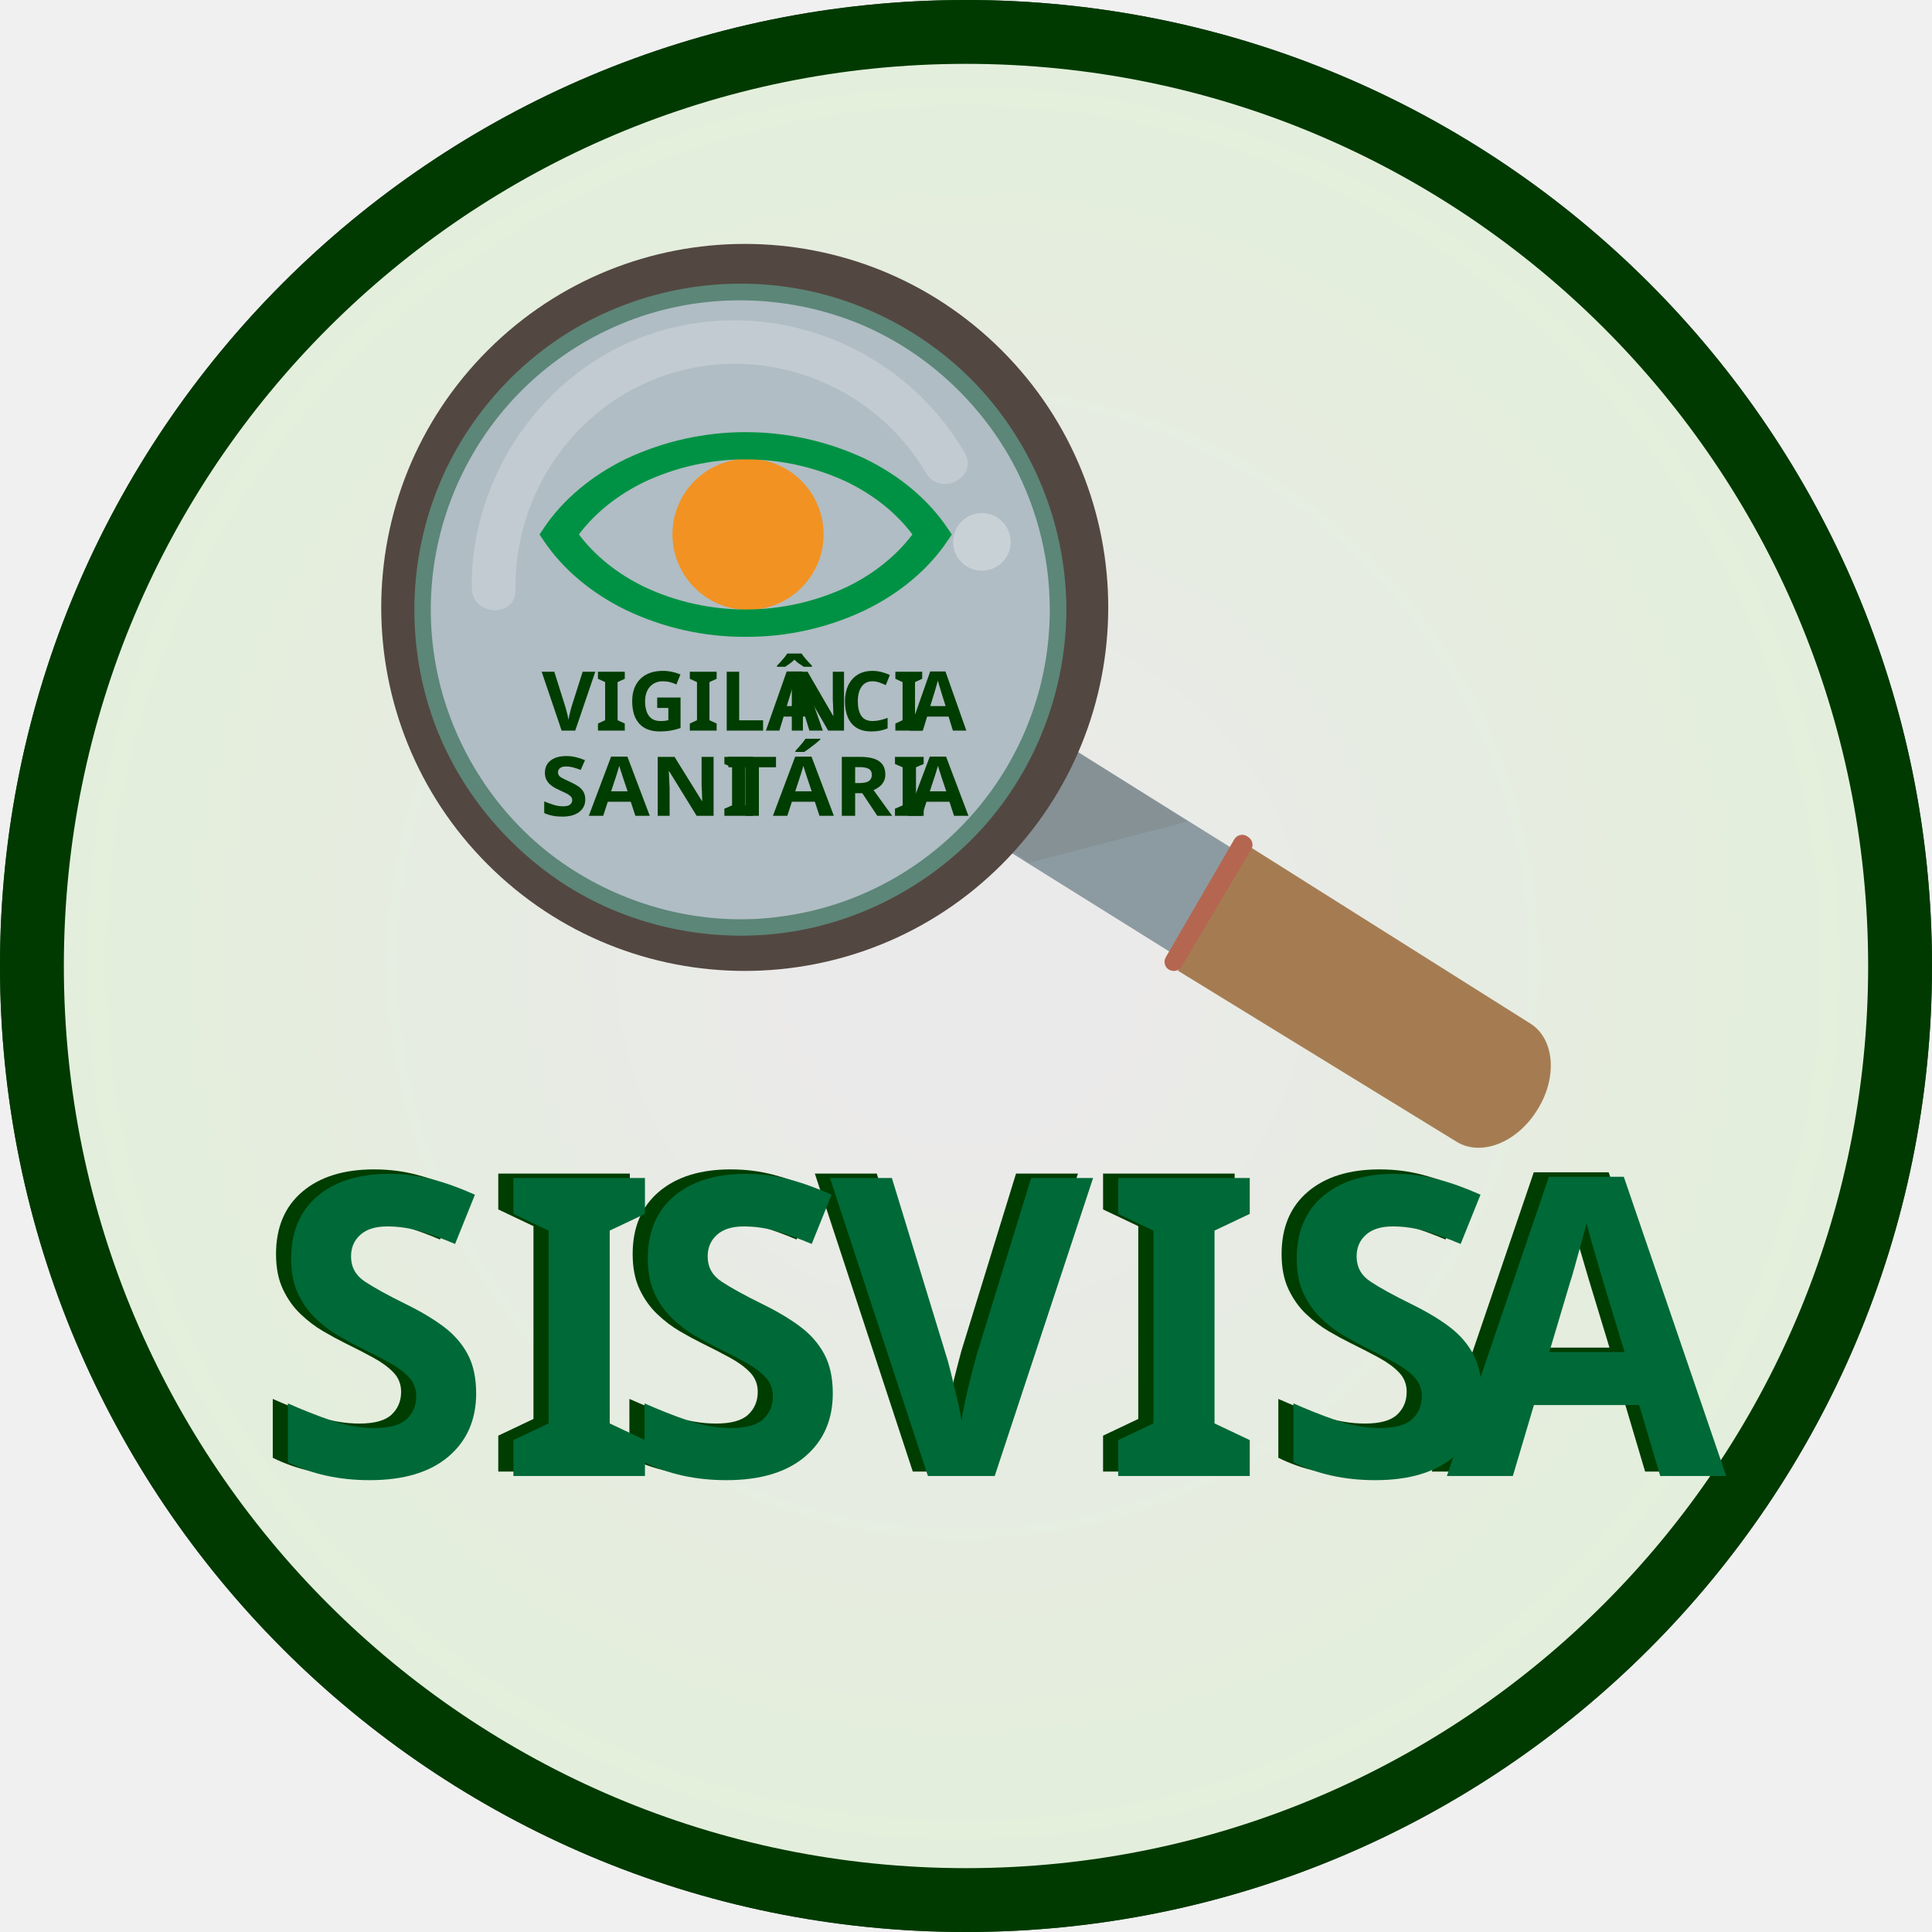
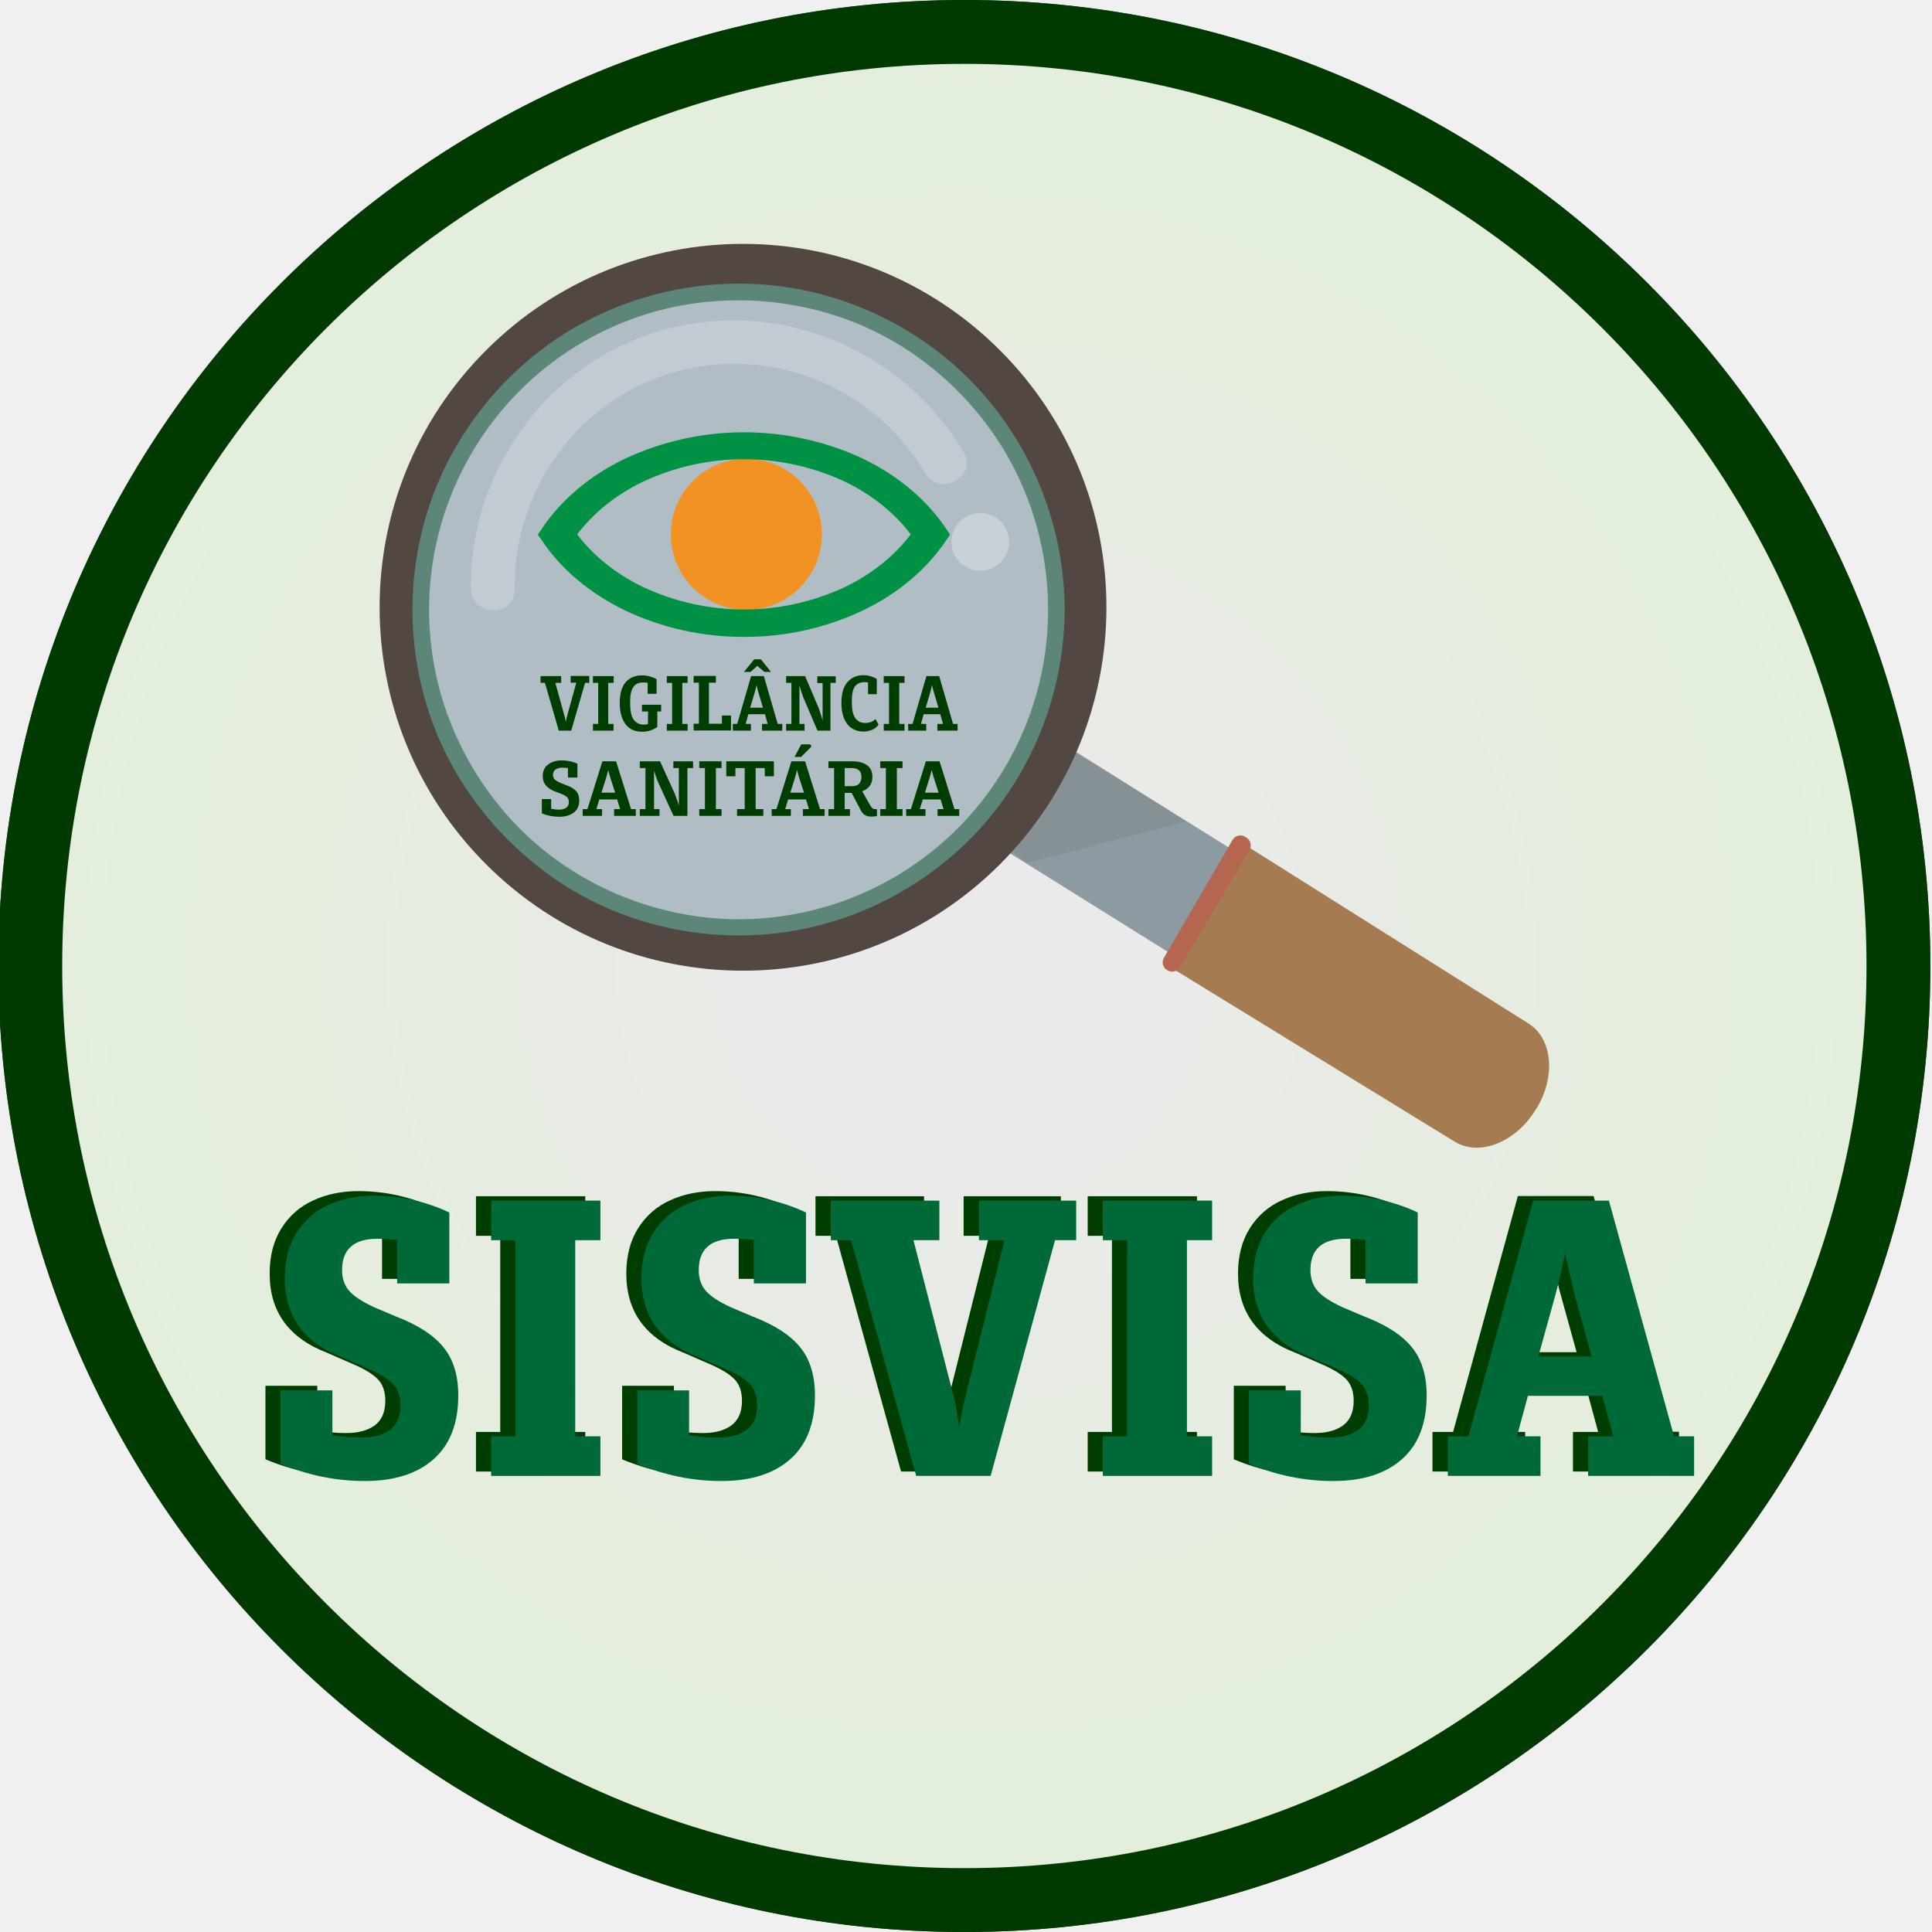
- <svg xmlns="http://www.w3.org/2000/svg" viewBox="0 0 1059 1059">
-   <defs>
-     <style>.cls-1,.cls-10,.cls-9{fill:#fff;}.cls-1{stroke:#002a02;}.cls-1,.cls-2{stroke-linecap:round;stroke-linejoin:round;stroke-width:35px;}.cls-2{stroke:#003d00;opacity:0.82;fill:url(#Gradiente_sem_nome_2);}.cls-3{fill:#8c9ba1;}.cls-4{fill:#a57c52;}.cls-5,.cls-6{fill:#534741;}.cls-5{opacity:0.12;}.cls-7{fill:#bccbd4;opacity:0.89;}.cls-8{opacity:0.22;}.cls-10{opacity:0.31;}.cls-11{fill:#b56650;}.cls-12{fill:#5c8678;}.cls-13{fill:#f29222;}.cls-14{fill:#009244;}.cls-15{font-size:45.24px;font-family:Muriza-SemiBold, Muriza;font-weight:600;}.cls-15,.cls-22{fill:#003d00;}.cls-16{letter-spacing:0em;}.cls-17{letter-spacing:0em;}.cls-18{letter-spacing:-0.02em;}.cls-19{letter-spacing:-0.04em;}.cls-20{letter-spacing:0em;}.cls-21{letter-spacing:-0.02em;}.cls-22,.cls-26{font-size:228.76px;font-family:Muriza-Bold, Muriza;font-weight:700;letter-spacing:0.02em;}.cls-23{letter-spacing:0em;}.cls-24{letter-spacing:0.03em;}.cls-25{letter-spacing:0em;}.cls-26{fill:#006938;}</style>
-     <radialGradient id="Gradiente_sem_nome_2" cx="529.5" cy="529.5" r="567" gradientTransform="translate(51.36 51.36) scale(0.9)" gradientUnits="userSpaceOnUse">
-       <stop offset="0.18" stop-color="#e6e5e5" />
-       <stop offset="0.53" stop-color="#e1e8db" />
-       <stop offset="1" stop-color="#ddebd3" />
-     </radialGradient>
-   </defs>
-   <g id="Camada_2" data-name="Camada 2">
-     <g id="Capa_1" data-name="Capa 1">
-       <circle class="cls-1" cx="529.5" cy="529.5" r="512" />
-       <circle class="cls-2" cx="529.5" cy="529.5" r="512" />
+ <svg xmlns="http://www.w3.org/2000/svg" version="1.1" id="Camada_1" x="0px" y="0px" viewBox="0 0 1059 1059" style="enable-background:new 0 0 1059 1059;" xml:space="preserve">
+   <style type="text/css">
+ 	.st0{fill:#FFFFFF;stroke:#002A02;stroke-width:35;stroke-linecap:round;stroke-linejoin:round;}
+ 	
+ 		.st1{opacity:0.82;fill:url(#SVGID_1_);stroke:#003D00;stroke-width:35;stroke-linecap:round;stroke-linejoin:round;enable-background:new    ;}
+ 	.st2{fill:#8C9BA1;}
+ 	.st3{fill:#A57C52;}
+ 	.st4{opacity:0.12;fill:#534741;enable-background:new    ;}
+ 	.st5{fill:#534741;}
+ 	.st6{opacity:0.89;fill:#BCCBD4;enable-background:new    ;}
+ 	.st7{opacity:0.22;}
+ 	.st8{fill:#FFFFFF;}
+ 	.st9{opacity:0.31;fill:#FFFFFF;enable-background:new    ;}
+ 	.st10{fill:#B56650;}
+ 	.st11{fill:#5C8678;}
+ 	.st12{fill:#F29222;}
+ 	.st13{fill:#009244;}
+ 	.st14{enable-background:new    ;}
+ 	.st15{fill:#003D00;}
+ 	.st16{fill:#006938;}
+ </style>
+   <g id="Camada_2_1_">
+     <g id="Capa_1">
+       <circle class="st0" cx="528.6" cy="529.5" r="512" />
+       <radialGradient id="SVGID_1_" cx="624.025" cy="551.722" r="567" gradientTransform="matrix(0.9 0 0 0.9 -34.64 31.36)" gradientUnits="userSpaceOnUse">
+         <stop offset="0.18" style="stop-color:#E6E5E5" />
+         <stop offset="0.53" style="stop-color:#E1E8DB" />
+         <stop offset="1" style="stop-color:#DDEBD3" />
+       </radialGradient>
+       <circle class="st1" cx="528.6" cy="529.5" r="512" />
      <g id="LUNETA">
-         <rect class="cls-3" x="591.66" y="316.77" width="66.2" height="311.26" transform="translate(-106.82 752.19) rotate(-58.02)" />
-         <path class="cls-4" d="M842.82,608.09l-.4.64c-11.06,17.72-30.8,25.35-44.08,17.06L645.65,532.07l40.12-67.49,153,96.42C852.07,569.29,853.88,590.37,842.82,608.09Z" />
-         <polygon class="cls-5" points="554.24 465.95 563.87 472.96 651.03 450.33 578.41 403.99 554.24 465.95" />
-         <circle class="cls-6" cx="408.22" cy="332.95" r="199.25" transform="translate(-115.87 386.17) rotate(-45)" />
-         <circle class="cls-7" cx="405.74" cy="333.07" r="171.41" />
-         <g class="cls-8">
-           <path class="cls-9" d="M282.6,323.26C281.76,268.6,317.28,219.15,370,204s109.92,8.07,137.59,55.28c7.8,13.31,29,2.19,21.2-11.14-31.85-54.34-95-82.48-156.58-69.37-60.69,12.91-105.46,65.07-112.76,126a133.71,133.71,0,0,0-.79,17.78c.24,15.38,24.18,16.19,23.94.7Z" />
+         <rect x="590.7" y="316.9" transform="matrix(0.5296 -0.8482 0.8482 0.5296 -107.3644 751.3779)" class="st2" width="66.2" height="311.3" />
+         <path class="st3" d="M841.9,608.1l-0.4,0.6c-11.1,17.7-30.8,25.3-44.1,17.1l-152.7-93.7l40.1-67.5l153,96.4     C851.1,569.3,853,590.4,841.9,608.1z" />
+         <polygon class="st4" points="553.3,466 562.9,473 650.1,450.3 577.5,404    " />
+         <ellipse transform="matrix(0.7071 -0.7071 0.7071 0.7071 -116.1167 385.4816)" class="st5" cx="407.3" cy="332.9" rx="199.2" ry="199.2" />
+         <circle class="st6" cx="404.8" cy="333.1" r="171.4" />
+         <g class="st7">
+           <path class="st8" d="M282.1,323.3c-0.8-54.7,34.7-104.1,87.4-119.3s109.9,8.1,137.6,55.3c7.8,13.3,29,2.2,21.2-11.1      c-31.8-54.3-95-82.5-156.6-69.4c-60.7,12.9-105.5,65.1-112.8,126c-0.7,5.9-0.9,11.8-0.8,17.8      C258.4,337.9,282.3,338.7,282.1,323.3L282.1,323.3z" />
        </g>
-         <circle class="cls-10" cx="537.11" cy="298.84" r="15.77" transform="matrix(1, -0.02, 0.02, 1, -4.88, 8.95)" />
-         <path class="cls-11" d="M647.67,529.83l38.18-64.2a5,5,0,0,0-1.32-6.58l-.67-.49a5,5,0,0,0-7.3,1.5L639,524.71a5,5,0,0,0,1.89,6.89l.09,0A5,5,0,0,0,647.67,529.83Z" />
-         <path class="cls-12" d="M575.43,334.17A169.7,169.7,0,0,1,428.64,502.31c-41.11,5.83-83.56-4.6-117.92-27.64-33.46-22.44-57.88-57.06-68.58-95.8a169.72,169.72,0,0,1,98.2-201.26c38.59-16.16,82.39-17.14,121.85-3.47,38,13.15,70.26,40.51,90.48,75.12a169.73,169.73,0,0,1,22.76,84.91c0,5.88,9.14,5.89,9.12,0a180.71,180.71,0,0,0-40.36-113.09c-25.3-31.32-61.57-53.21-100.85-61.69A180.35,180.35,0,0,0,322.6,175.94c-35.47,18.48-64.07,49.41-80.26,85.91A180.37,180.37,0,0,0,234,383.66c11,38.75,35.62,72.65,68.19,96.15,33.48,24.16,75.31,35.47,116.39,32.64,40.72-2.8,79.45-20,109.32-47.74,36.08-33.47,56.47-81.46,56.65-130.54C584.57,328.29,575.45,328.29,575.43,334.17Z" />
-         <circle class="cls-13" cx="410.02" cy="292.88" r="41.41" />
-         <path class="cls-14" d="M408.72,349.07a150.4,150.4,0,0,1-65.4-14.58c-19.08-9.26-34.72-22.41-45.23-38l-2.37-3.52,2.37-3.53c10.51-15.62,26.15-28.77,45.23-38a154.09,154.09,0,0,1,130.81,0c19.07,9.26,34.71,22.41,45.22,38l2.37,3.53-2.37,3.52c-10.51,15.62-26.15,28.77-45.22,38A150.44,150.44,0,0,1,408.72,349.07Zm-91.4-56.13c8.82,11.72,21.15,21.62,35.9,28.78a130.81,130.81,0,0,0,111,0c14.75-7.16,27.07-17.06,35.9-28.78-8.83-11.73-21.15-21.62-35.9-28.78a130.81,130.81,0,0,0-111,0C338.47,271.32,326.14,281.21,317.32,292.94Z" />
-         <text class="cls-15" transform="translate(296.9 400.48)">VIGILÂ<tspan class="cls-16" x="133.04" y="0">N</tspan>
-           <tspan class="cls-17" x="163.62" y="0">CI</tspan>
-           <tspan class="cls-18" x="201.57" y="0">A</tspan>
-         </text>
-         <text class="cls-15" transform="translate(296.08 447.17) scale(1.07 1)">SANI<tspan class="cls-19" x="95.54" y="0">T</tspan>
-           <tspan class="cls-20" x="119.24" y="0">ÁRI</tspan>
-           <tspan class="cls-21" x="188.18" y="0">A</tspan>
-         </text>
+         <ellipse class="st9" cx="537.3" cy="297" rx="15.8" ry="15.8" />
+         <path class="st10" d="M646.7,530.2l38.2-64.2c1.3-2.2,0.7-5.1-1.3-6.6l-0.7-0.5c-2.2-1.6-5.3-1.2-7,1c-0.1,0.1-0.2,0.3-0.3,0.5     L638,525c-1.4,2.4-0.6,5.4,1.8,6.8c0,0,0.1,0,0.1,0.1h0.1C642.4,533.3,645.3,532.5,646.7,530.2z" />
+         <path class="st11" d="M574.5,334.2c0,84.9-62.7,156.7-146.8,168.1c-41.1,5.8-83.6-4.6-117.9-27.6c-33.5-22.4-57.9-57.1-68.6-95.8     c-22.4-82.2,19.6-168.4,98.2-201.3c38.6-16.2,82.4-17.1,121.9-3.5c38,13.1,70.3,40.5,90.5,75.1     C566.7,275.1,574.5,304.4,574.5,334.2c0,5.9,9.1,5.9,9.1,0c-0.2-41.2-14.4-81.1-40.4-113.1c-25.3-31.3-61.6-53.2-100.9-61.7     c-40.9-8.7-83.6-2.8-120.7,16.5c-35.5,18.5-64.1,49.4-80.3,85.9c-16.9,38.4-19.8,81.5-8.3,121.8c11,38.8,35.6,72.6,68.2,96.1     c33.5,24.2,75.3,35.5,116.4,32.6c40.7-2.8,79.5-20,109.3-47.7c36.1-33.5,56.5-81.5,56.7-130.5     C583.6,328.3,574.5,328.3,574.5,334.2z" />
+         <circle class="st12" cx="409.1" cy="292.9" r="41.4" />
+         <path class="st13" d="M407.8,349.1c-22.6,0.1-45-4.9-65.4-14.6c-19.1-9.3-34.7-22.4-45.2-38l-2.4-3.5l2.4-3.5     c10.5-15.6,26.1-28.8,45.2-38c41.4-19.4,89.4-19.4,130.8,0c19.1,9.3,34.7,22.4,45.2,38l2.4,3.5l-2.4,3.5     c-10.5,15.6-26.1,28.8-45.2,38C452.8,344.2,430.4,349.2,407.8,349.1z M316.4,292.9c8.8,11.7,21.1,21.6,35.9,28.8     c35.2,16.5,75.8,16.5,111,0c14.8-7.2,27.1-17.1,35.9-28.8c-8.8-11.7-21.1-21.6-35.9-28.8c-35.2-16.5-75.8-16.5-111,0     C337.5,271.3,325.2,281.2,316.4,292.9z" />
+         <g class="st14">
+           <path class="st15" d="M323.1,374.3h-2.4l-7.6,26.2h-6.8l-7.6-26.2h-2.4v-3.7h11.3v3.7h-3.2l5.2,18.8c0.1,0.4,0.2,0.9,0.3,1.4      c0.1,0.5,0.2,1,0.2,1.3c0.2-0.9,0.4-1.9,0.6-2.8l5.2-18.8h-3.1v-3.7h10.2V374.3z" />
+           <path class="st15" d="M333.4,374.3v22.5h2.9v3.7H325v-3.7h2.9v-22.5H325v-3.7h11.4v3.7H333.4z" />
+           <path class="st15" d="M362.4,390h-2.1v8.5c-1.1,0.8-2.4,1.4-3.8,1.9c-1.5,0.5-3,0.7-4.5,0.7c-3.9,0-6.9-1.3-9-4      s-3.3-6.6-3.3-11.7s1.1-8.9,3.2-11.4c2.2-2.5,5.1-3.8,8.9-3.8c1.6,0,3.1,0.2,4.5,0.6c1.4,0.4,2.6,0.9,3.6,1.5v8H355v-6      c-0.8-0.2-1.7-0.2-2.5-0.2c-1.6,0-2.9,0.3-3.9,1s-1.8,1.8-2.4,3.4c-0.6,1.6-0.8,3.9-0.8,6.7c0,4.3,0.6,7.4,1.9,9.2      c1.3,1.8,3.1,2.8,5.6,2.8c0.8,0,1.6-0.1,2.3-0.3V390h-3.3v-3.7h10.5V390z" />
+           <path class="st15" d="M374,374.3v22.5h2.9v3.7h-11.4v-3.7h2.9v-22.5h-2.9v-3.7h11.4v3.7H374z" />
+           <path class="st15" d="M400.7,392.3v8.1h-20.5v-3.7h2.9v-22.5h-2.9v-3.7h12.2v3.7h-3.8v22.5h7.1v-4.5H400.7z" />
+           <path class="st15" d="M428.8,396.8v3.7h-11.1v-3.7h3.1l-1.5-5.3h-9.1l-1.5,5.3h2.9v3.7h-9.9v-3.7h2.4l7.6-26.2h7l7.6,26.2H428.8      z M419,368.3l-3.9-3.3l-3.7,3.3h-3.6l5.6-6.9h3.7l5.5,6.9H419z M411.2,387.9h7l-2.6-8.7l-0.4-1.4l-0.5-2.3l-0.9,3.7L411.2,387.9      z" />
+         </g>
+         <g class="st14">
+           <path class="st15" d="M458.1,374.3h-2.9v26.2h-7.1l-7.9-18.5c-0.7-1.9-1.4-4-2-6.3v21.1h2.8v3.7h-10.1v-3.7h2.9v-22.5h-2.9v-3.7      h10.4l7.5,17.6c1,2.9,1.7,5.1,2.1,6.7v-20.5H448v-3.7h10.1V374.3z" />
+         </g>
+         <g class="st14">
+           <path class="st15" d="M481.6,397.2c-0.9,1.2-2.1,2.2-3.5,2.8c-1.4,0.6-3,1-4.8,1c-2.4,0-4.5-0.6-6.4-1.8c-1.8-1.2-3.2-3-4.2-5.3      c-1-2.4-1.5-5.2-1.5-8.6c0-5.1,1.1-8.9,3.3-11.4c2.2-2.5,5.1-3.8,8.6-3.8c1.5,0,2.9,0.2,4.2,0.6s2.4,0.9,3.3,1.5v8.3h-4.8v-6.4      c-0.5-0.1-1.1-0.2-1.9-0.2c-2.4,0-4.1,0.8-5.3,2.4s-1.7,4.5-1.7,8.5c0,4.1,0.6,7,1.9,8.8s3.1,2.7,5.5,2.7c1.1,0,2.1-0.2,3-0.5      s1.7-0.9,2.6-1.6L481.6,397.2z" />
+           <path class="st15" d="M492.9,374.3v22.5h2.9v3.7h-11.4v-3.7h2.9v-22.5h-2.9v-3.7h11.4v3.7H492.9z" />
+         </g>
+         <g class="st14">
+           <path class="st15" d="M524.9,396.8v3.7h-11.1v-3.7h3.1l-1.5-5.3h-9.1l-1.5,5.3h2.9v3.7h-9.9v-3.7h2.4l7.6-26.2h7l7.6,26.2H524.9      z M507.4,387.9h7l-2.6-8.7l-0.4-1.4l-0.5-2.3l-0.9,3.7L507.4,387.9z" />
+         </g>
+         <g class="st14">
+           <path class="st15" d="M315.7,433.5c1.2,1.3,1.8,3,1.8,5.2c0,2.9-1,5.2-3,6.7c-2,1.5-4.6,2.3-7.9,2.3c-3.4,0-6.6-0.6-9.6-1.9      v-7.8h5.1v5.3c1.4,0.3,2.8,0.5,4.2,0.5c1.6,0,3-0.3,4-1c1-0.7,1.5-1.7,1.5-3.1c0-1.2-0.3-2.1-1-2.8c-0.7-0.6-1.8-1.3-3.5-1.9      l-2.9-1.1c-2.2-0.8-3.9-1.9-5.1-3.3c-1.2-1.4-1.8-3.1-1.8-5.2c0-2.8,1-4.9,3-6.4c2-1.5,4.4-2.2,7.4-2.2c1.6,0,3.2,0.2,4.6,0.5      c1.5,0.3,2.8,0.8,4,1.3v7.6h-5.2V421c-1.1-0.2-2-0.2-3-0.2c-1.6,0-2.9,0.3-3.8,1c-0.9,0.6-1.4,1.6-1.4,2.9c0,1.1,0.3,1.9,1,2.6      c0.7,0.6,1.8,1.3,3.3,1.9l2.7,1.1C312.6,431.1,314.4,432.2,315.7,433.5z" />
+           <path class="st15" d="M348.5,443.5v3.7h-11.9v-3.7h3.3l-1.6-5.3h-9.8l-1.6,5.3h3.1v3.7h-10.6v-3.7h2.6l8.2-26.2h7.5l8.2,26.2      H348.5z M329.7,434.5h7.5l-2.8-8.7l-0.4-1.4l-0.6-2.3l-1,3.7L329.7,434.5z" />
+           <path class="st15" d="M379.9,421h-3.1v26.2h-7.6l-8.5-18.5c-0.8-1.9-1.5-4-2.2-6.3v21.1h3v3.7h-10.8v-3.7h3.1V421h-3.1v-3.7      h11.1l8,17.6c1.1,2.9,1.9,5.1,2.3,6.7V421h-3v-3.7h10.8V421z" />
+           <path class="st15" d="M392.4,421v22.5h3.1v3.7h-12.2v-3.7h3.1V421h-3.1v-3.7h12.2v3.7H392.4z" />
+         </g>
+         <g class="st14">
+           <path class="st15" d="M424.2,417.3v8.2h-5V421h-5v22.5h4.2v3.7H404v-3.7h4.2V421h-5.1v4.5h-5v-8.2H424.2z" />
+         </g>
+         <g class="st14">
+           <path class="st15" d="M452,443.5v3.7h-11.9v-3.7h3.3l-1.6-5.3h-9.8l-1.6,5.3h3.1v3.7H423v-3.7h2.6l8.2-26.2h7.5l8.2,26.2H452z       M433.2,434.5h7.5l-2.8-8.7l-0.4-1.4l-0.6-2.3l-1,3.7L433.2,434.5z M444.4,408.3c0.2,0.2,0.3,0.4,0.3,0.6c0,0.3-0.2,0.7-0.6,1      l-5,5h-3.6l3.7-6.9h4.6C444,408.1,444.2,408.2,444.4,408.3z" />
+           <path class="st15" d="M480.7,443.5v3.7c-0.9,0.3-1.9,0.4-3,0.4c-1.5,0-2.7-0.3-3.7-0.9c-1-0.6-1.8-1.7-2.5-3.2l-4.7-8.9H463v8.9      h2.9v3.7h-11.8v-3.7h3.1V421h-3.1v-3.7h13.1c3.4,0,6,0.7,8,2.1c2,1.4,3,3.5,3,6.4c0,2-0.5,3.7-1.5,5c-1,1.3-2.3,2.3-4.1,2.9      l4.6,8.1c0.4,0.6,0.7,1,1.1,1.3c0.4,0.3,0.8,0.4,1.4,0.4H480.7z M463,430.9h4.1c1.7,0,3-0.4,3.8-1.3c0.8-0.9,1.3-2.1,1.3-3.7      c0-1.5-0.4-2.7-1.3-3.6c-0.9-0.9-2.2-1.3-4-1.3H463V430.9z" />
+           <path class="st15" d="M491.6,421v22.5h3.1v3.7h-12.2v-3.7h3.1V421h-3.1v-3.7h12.2v3.7H491.6z" />
+         </g>
+         <g class="st14">
+           <path class="st15" d="M525.8,443.5v3.7h-11.9v-3.7h3.3l-1.6-5.3h-9.8l-1.6,5.3h3.1v3.7h-10.6v-3.7h2.6l8.2-26.2h7.5l8.2,26.2      H525.8z M507,434.5h7.5l-2.8-8.7l-0.4-1.4l-0.6-2.3l-1,3.7L507,434.5z" />
+         </g>
      </g>
-       <text class="cls-22" transform="translate(139.31 806.61) scale(0.97 1)">SI<tspan class="cls-23" x="201.53" y="0">S</tspan>
-         <tspan class="cls-24" x="316.83" y="0">VIS</tspan>
-         <tspan class="cls-25" x="665.45" y="0">A</tspan>
-       </text>
-       <text class="cls-26" transform="translate(147.6 809.05) scale(0.97 1)">SI<tspan class="cls-23" x="201.53" y="0">S</tspan>
-         <tspan class="cls-24" x="316.83" y="0">VIS</tspan>
-         <tspan class="cls-25" x="665.45" y="0">A</tspan>
-       </text>
+       <g class="st14">
+         <path class="st15" d="M234.8,736c5.4,6.6,8.1,15.4,8.1,26.4c0,15.3-4.5,26.9-13.5,34.9s-21.6,12-37.7,12     c-15.7,0-31.1-3.1-46.2-9.4v-40.3h28.4v24.5c4.9,0.9,10.2,1.4,16,1.4c6.5,0,11.7-1.4,15.5-4.2s5.8-7.3,5.8-13.4     c0-5.2-1.4-9.2-4.3-12.1c-2.9-2.9-7.8-5.8-14.8-8.7l-12.6-5.5c-21.2-8.1-31.7-22.6-31.7-43.5c0-9.8,2.2-18.1,6.5-24.9     c4.4-6.9,10.2-12,17.6-15.3c7.4-3.4,15.6-5,24.6-5c14.6,0,28.5,3.1,41.5,9.2V701h-28.6v-23.8c-3.6-0.5-7.1-0.7-10.7-0.7     c-13,0-19.5,5.7-19.5,17.2c0,4.7,1.4,8.6,4.1,11.6c2.7,3,7.3,5.9,13.6,8.8l11.8,5C220.7,723.7,229.4,729.4,234.8,736z" />
+         <path class="st15" d="M307,677.4v107.5h13.8v21.7h-59.9v-21.7h13.3V677.4h-13.3v-21.7h59.9v21.7H307z" />
+       </g>
+       <g class="st14">
+         <path class="st15" d="M430.3,736c5.4,6.6,8.1,15.4,8.1,26.4c0,15.3-4.5,26.9-13.5,34.9s-21.6,12-37.7,12     c-15.7,0-31.1-3.1-46.2-9.4v-40.3h28.4v24.5c4.9,0.9,10.2,1.4,16,1.4c6.5,0,11.7-1.4,15.5-4.2s5.8-7.3,5.8-13.4     c0-5.2-1.4-9.2-4.3-12.1c-2.9-2.9-7.8-5.8-14.8-8.7l-12.6-5.5c-21.2-8.1-31.7-22.6-31.7-43.5c0-9.8,2.2-18.1,6.5-24.9     c4.4-6.9,10.2-12,17.6-15.3c7.4-3.4,15.6-5,24.6-5c14.6,0,28.5,3.1,41.5,9.2V701h-28.6v-23.8c-3.6-0.5-7.1-0.7-10.7-0.7     c-13,0-19.5,5.7-19.5,17.2c0,4.7,1.4,8.6,4.1,11.6s7.3,5.9,13.6,8.8l11.8,5C416.2,723.7,424.9,729.4,430.3,736z" />
+       </g>
+       <g class="st14">
+         <path class="st15" d="M581.5,677.4H570l-35.3,129.2h-40.8l-35.7-129.2H447v-21.7h59.5v21.7h-14.2l22.2,86.2     c1.2,5.3,2.1,10.9,2.9,16.7c0.6-4.4,1.7-10.1,3.3-16.9l21.5-86h-14v-21.7h53.3V677.4z" />
+         <path class="st15" d="M642.3,677.4v107.5h13.8v21.7h-59.9v-21.7h13.3V677.4h-13.3v-21.7h59.9v21.7H642.3z" />
+         <path class="st15" d="M765.6,736c5.4,6.6,8.1,15.4,8.1,26.4c0,15.3-4.5,26.9-13.5,34.9s-21.6,12-37.7,12     c-15.7,0-31.1-3.1-46.2-9.4v-40.3h28.4v24.5c4.9,0.9,10.2,1.4,16,1.4c6.5,0,11.7-1.4,15.5-4.2s5.8-7.3,5.8-13.4     c0-5.2-1.4-9.2-4.3-12.1c-2.9-2.9-7.8-5.8-14.8-8.7l-12.6-5.5c-21.2-8.1-31.7-22.6-31.7-43.5c0-9.8,2.2-18.1,6.5-24.9     c4.4-6.9,10.2-12,17.6-15.3c7.4-3.4,15.6-5,24.6-5c14.6,0,28.5,3.1,41.5,9.2V701h-28.6v-23.8c-3.6-0.5-7.1-0.7-10.7-0.7     c-13,0-19.5,5.7-19.5,17.2c0,4.7,1.4,8.6,4.1,11.6c2.7,3,7.3,5.9,13.6,8.8l11.8,5C751.5,723.7,760.2,729.4,765.6,736z" />
+       </g>
+       <g class="st14">
+         <path class="st15" d="M920.3,784.9v21.7h-58.1v-21.7H876l-6-22.2h-40.8l-6,22.2H836v21.7h-50.8v-21.7h11.3L832,655.6h41.5     l35.7,129.2h11.1V784.9z M844.4,706.9l-9.5,34.3h29.3l-9.5-34.3c-1.5-6.3-3.2-13.7-5.1-22.4C848.4,690.6,846.7,698,844.4,706.9z" />
+       </g>
+       <g class="st14">
+         <path class="st16" d="M243.1,738.5c5.4,6.6,8.1,15.4,8.1,26.4c0,15.3-4.5,26.9-13.5,34.9s-21.6,12-37.7,12     c-15.7,0-31.1-3.1-46.2-9.4v-40.3h28.4v24.5c4.9,0.9,10.2,1.4,16,1.4c6.5,0,11.7-1.4,15.5-4.2s5.8-7.3,5.8-13.4     c0-5.2-1.4-9.2-4.3-12.1c-2.9-2.9-7.8-5.8-14.8-8.7l-12.6-5.5c-21.2-8.1-31.7-22.6-31.7-43.5c0-9.8,2.2-18.1,6.5-24.9     c4.4-6.9,10.2-12,17.6-15.3c7.4-3.4,15.6-5,24.6-5c14.6,0,28.5,3.1,41.5,9.2v38.9h-28.6v-23.8c-3.6-0.5-7.1-0.7-10.7-0.7     c-13,0-19.5,5.7-19.5,17.2c0,4.7,1.4,8.6,4.1,11.6c2.7,3,7.3,5.9,13.6,8.8l11.8,5C229,726.2,237.7,731.8,243.1,738.5z" />
+         <path class="st16" d="M315.3,679.8v107.5h13.8V809h-59.9v-21.7h13.3V679.8h-13.3v-21.7h59.9v21.7H315.3z" />
+       </g>
+       <g class="st14">
+         <path class="st16" d="M438.6,738.5c5.4,6.6,8.1,15.4,8.1,26.4c0,15.3-4.5,26.9-13.5,34.9s-21.6,12-37.7,12     c-15.7,0-31.1-3.1-46.2-9.4v-40.3h28.4v24.5c4.9,0.9,10.2,1.4,16,1.4c6.5,0,11.7-1.4,15.5-4.2s5.8-7.3,5.8-13.4     c0-5.2-1.4-9.2-4.3-12.1c-2.9-2.9-7.8-5.8-14.8-8.7l-12.6-5.5c-21.2-8.1-31.7-22.6-31.7-43.5c0-9.8,2.2-18.1,6.5-24.9     c4.4-6.9,10.2-12,17.6-15.3c7.4-3.4,15.6-5,24.6-5c14.6,0,28.5,3.1,41.5,9.2v38.9h-28.6v-23.8c-3.6-0.5-7.1-0.7-10.7-0.7     c-13,0-19.5,5.7-19.5,17.2c0,4.7,1.4,8.6,4.1,11.6s7.3,5.9,13.6,8.8l11.8,5C424.5,726.2,433.2,731.8,438.6,738.5z" />
+       </g>
+       <g class="st14">
+         <path class="st16" d="M589.8,679.8h-11.5L543,809h-40.8l-35.7-129.2h-11.1v-21.7h59.5v21.7h-14.2l22.2,86.2     c1.2,5.3,2.1,10.9,2.9,16.7c0.6-4.4,1.7-10.1,3.3-16.9l21.5-86h-14v-21.7h53.3v21.7H589.8z" />
+         <path class="st16" d="M650.6,679.8v107.5h13.8V809h-59.9v-21.7h13.3V679.8h-13.3v-21.7h59.9v21.7H650.6z" />
+         <path class="st16" d="M773.9,738.5c5.4,6.6,8.1,15.4,8.1,26.4c0,15.3-4.5,26.9-13.5,34.9s-21.6,12-37.7,12     c-15.7,0-31.1-3.1-46.2-9.4v-40.3H713v24.5c4.9,0.9,10.2,1.4,16,1.4c6.5,0,11.7-1.4,15.5-4.2s5.8-7.3,5.8-13.4     c0-5.2-1.4-9.2-4.3-12.1c-2.9-2.9-7.8-5.8-14.8-8.7l-12.6-5.5c-21.2-8.1-31.7-22.6-31.7-43.5c0-9.8,2.2-18.1,6.5-24.9     c4.4-6.9,10.2-12,17.6-15.3c7.4-3.4,15.6-5,24.6-5c14.6,0,28.5,3.1,41.5,9.2v38.9h-28.6v-23.8c-3.6-0.5-7.1-0.7-10.7-0.7     c-13,0-19.5,5.7-19.5,17.2c0,4.7,1.4,8.6,4.1,11.6c2.7,3,7.3,5.9,13.6,8.8l11.8,5C759.8,726.2,768.5,731.8,773.9,738.5z" />
+       </g>
+       <g class="st14">
+         <path class="st16" d="M928.6,787.3V809h-58.1v-21.7h13.8l-6-22.2h-40.8l-6,22.2h12.9V809h-50.8v-21.7h11.3l35.5-129.2h41.5     l35.7,129.2H928.6z M852.7,709.3l-9.5,34.3h29.3l-9.5-34.3c-1.5-6.3-3.2-13.7-5.1-22.4C856.7,693,855,700.5,852.7,709.3z" />
+       </g>
    </g>
  </g>
</svg>
